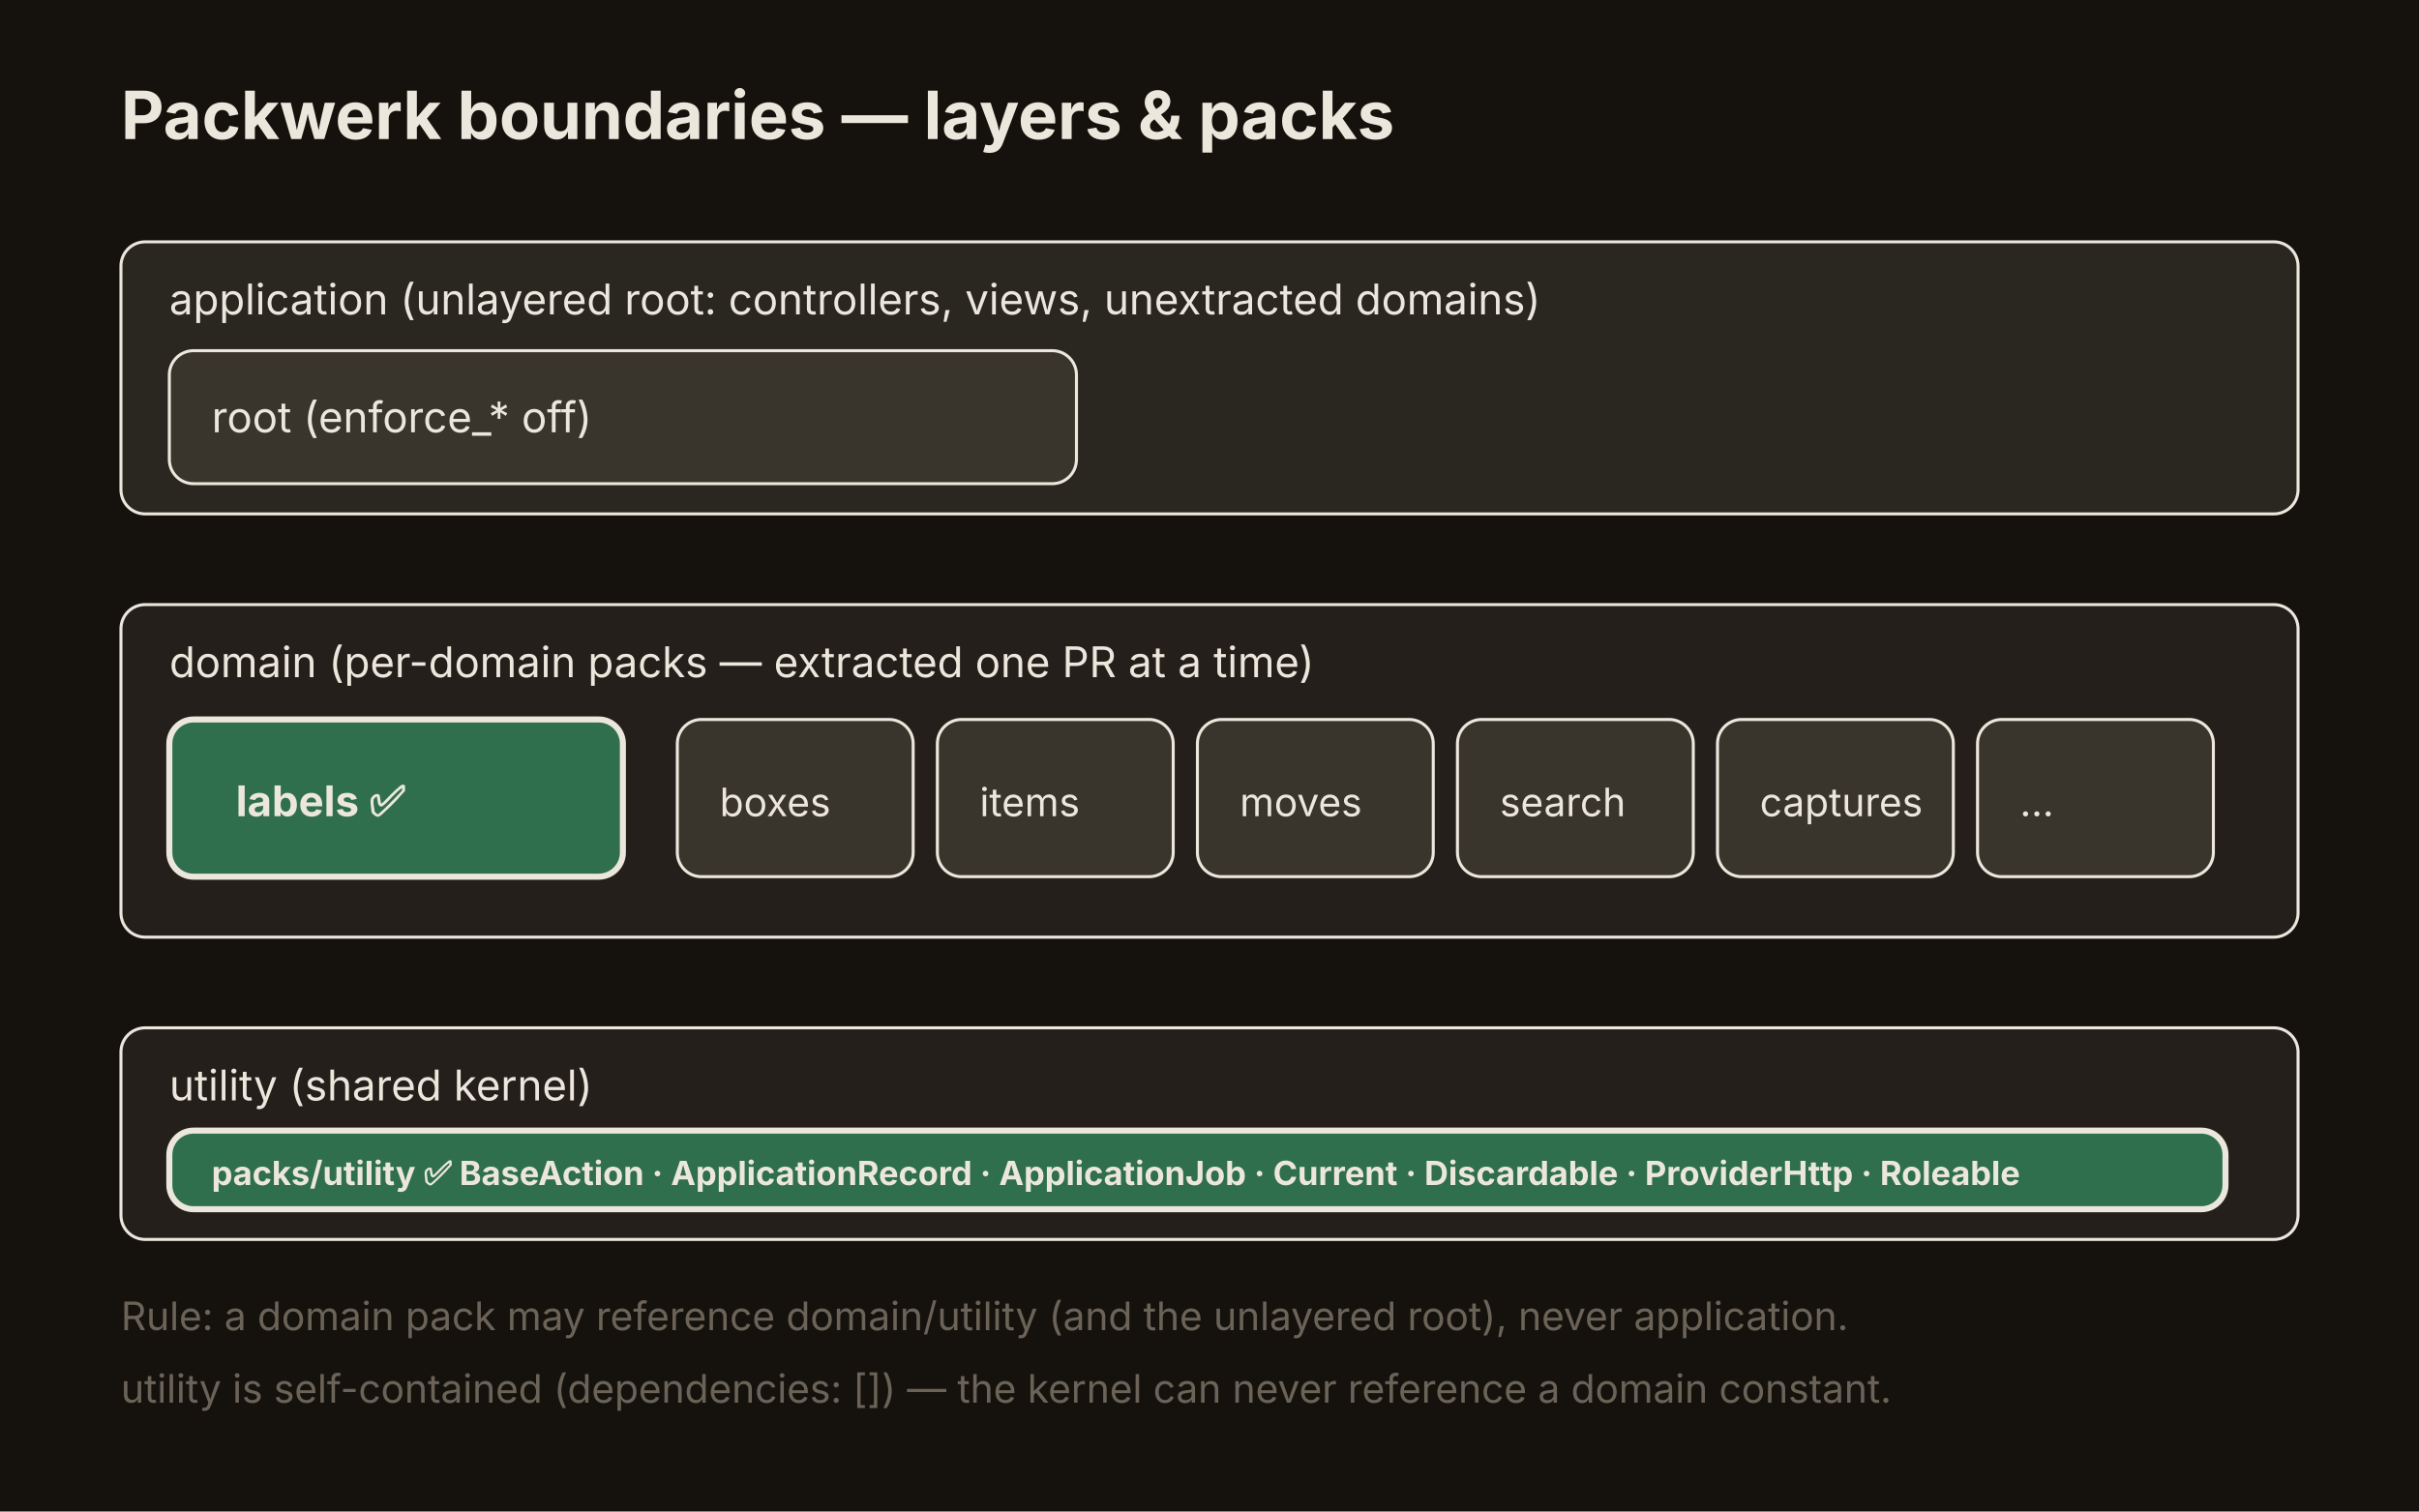
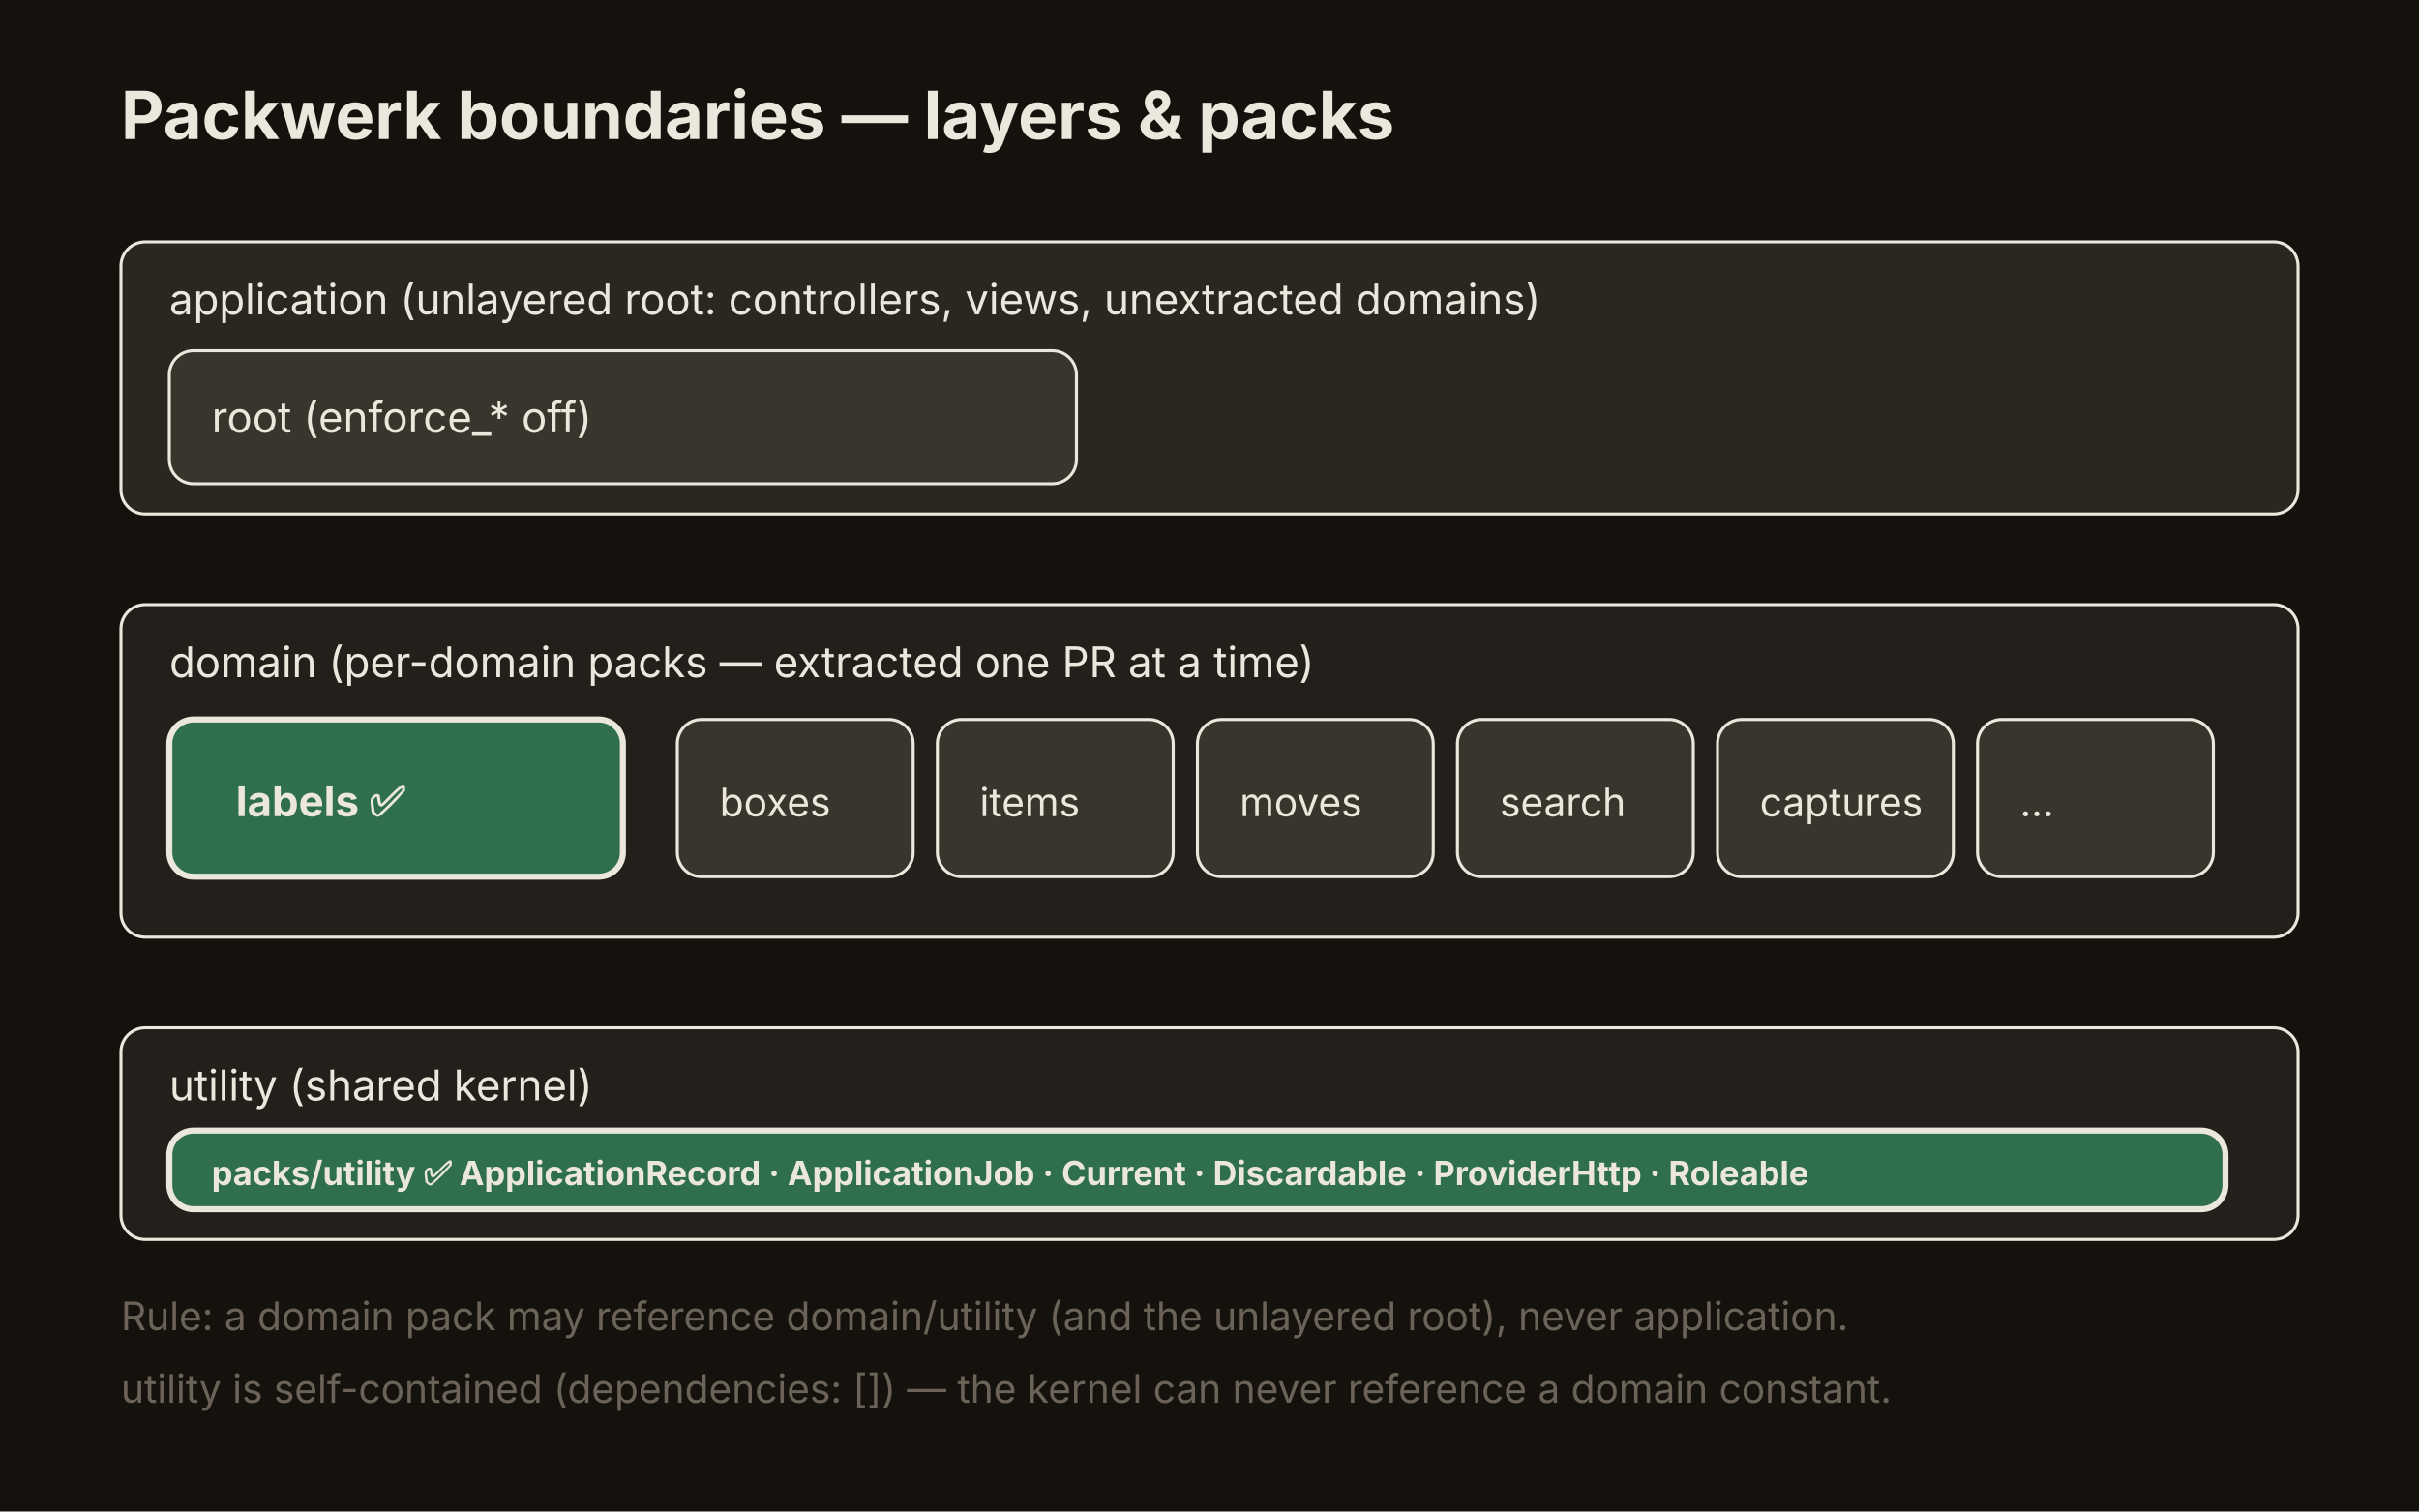
<svg xmlns="http://www.w3.org/2000/svg" width="800" height="500" viewBox="0 0 800 500">
  <rect x="0" y="0" width="800" height="500" rx="0" fill="#15120E" stroke="#15120E" stroke-width="0" />
  <text x="40" y="46" font-family="Inter,Segoe UI,sans-serif" font-size="22" font-weight="bold" fill="#ECE7DC">Packwerk boundaries — layers &amp; packs</text>
  <rect x="40" y="80" width="720" height="90" rx="8" fill="#2A2620" stroke="#ECE7DC" stroke-width="1" />
  <text x="56" y="104" font-family="Inter,Segoe UI,sans-serif" font-size="14" font-weight="normal" fill="#ECE7DC">application  (unlayered root: controllers, views, unextracted domains)</text>
  <rect x="56" y="116" width="300" height="44" rx="8" fill="#3A352C" stroke="#ECE7DC" stroke-width="1" />
  <text x="70" y="143" font-family="Inter,Segoe UI,sans-serif" font-size="14" font-weight="normal" fill="#ECE7DC">root  (enforce_* off)</text>
  <rect x="40" y="200" width="720" height="110" rx="8" fill="#241F1A" stroke="#ECE7DC" stroke-width="1" />
  <text x="56" y="224" font-family="Inter,Segoe UI,sans-serif" font-size="14" font-weight="normal" fill="#ECE7DC">domain  (per-domain packs — extracted one PR at a time)</text>
  <rect x="56" y="238" width="150" height="52" rx="8" fill="#2F6F4E" stroke="#ECE7DC" stroke-width="2" />
  <text x="78" y="270" font-family="Inter,Segoe UI,sans-serif" font-size="14" font-weight="bold" fill="#ECE7DC">labels ✅</text>
  <rect x="224" y="238" width="78" height="52" rx="8" fill="#3A352C" stroke="#ECE7DC" stroke-width="1" />
  <text x="238" y="270" font-family="Inter,Segoe UI,sans-serif" font-size="13" font-weight="normal" fill="#ECE7DC">boxes</text>
  <rect x="310" y="238" width="78" height="52" rx="8" fill="#3A352C" stroke="#ECE7DC" stroke-width="1" />
  <text x="324" y="270" font-family="Inter,Segoe UI,sans-serif" font-size="13" font-weight="normal" fill="#ECE7DC">items</text>
  <rect x="396" y="238" width="78" height="52" rx="8" fill="#3A352C" stroke="#ECE7DC" stroke-width="1" />
  <text x="410" y="270" font-family="Inter,Segoe UI,sans-serif" font-size="13" font-weight="normal" fill="#ECE7DC">moves</text>
  <rect x="482" y="238" width="78" height="52" rx="8" fill="#3A352C" stroke="#ECE7DC" stroke-width="1" />
  <text x="496" y="270" font-family="Inter,Segoe UI,sans-serif" font-size="13" font-weight="normal" fill="#ECE7DC">search</text>
  <rect x="568" y="238" width="78" height="52" rx="8" fill="#3A352C" stroke="#ECE7DC" stroke-width="1" />
  <text x="582" y="270" font-family="Inter,Segoe UI,sans-serif" font-size="13" font-weight="normal" fill="#ECE7DC">captures</text>
  <rect x="654" y="238" width="78" height="52" rx="8" fill="#3A352C" stroke="#ECE7DC" stroke-width="1" />
  <text x="668" y="270" font-family="Inter,Segoe UI,sans-serif" font-size="13" font-weight="normal" fill="#ECE7DC">…</text>
  <rect x="40" y="340" width="720" height="70" rx="8" fill="#241F1A" stroke="#ECE7DC" stroke-width="1" />
  <text x="56" y="364" font-family="Inter,Segoe UI,sans-serif" font-size="14" font-weight="normal" fill="#ECE7DC">utility  (shared kernel)</text>
  <rect x="56" y="374" width="680" height="26" rx="8" fill="#2F6F4E" stroke="#ECE7DC" stroke-width="2" />
-   <text x="70" y="392" font-family="Inter,Segoe UI,sans-serif" font-size="11" font-weight="bold" fill="#ECE7DC">packs/utility ✅  BaseAction · ApplicationRecord · ApplicationJob · Current · Discardable · ProviderHttp · Roleable</text>
+   <text x="70" y="392" font-family="Inter,Segoe UI,sans-serif" font-size="11" font-weight="bold" fill="#ECE7DC">packs/utility ✅  ApplicationRecord · ApplicationJob · Current · Discardable · ProviderHttp · Roleable</text>
  <text x="40" y="440" font-family="Inter,Segoe UI,sans-serif" font-size="13" font-weight="normal" fill="#6B6357">Rule: a domain pack may reference domain/utility (and the unlayered root), never application.</text>
  <text x="40" y="464" font-family="Inter,Segoe UI,sans-serif" font-size="13" font-weight="normal" fill="#6B6357">utility is self-contained (dependencies: []) — the kernel can never reference a domain constant.</text>
</svg>
